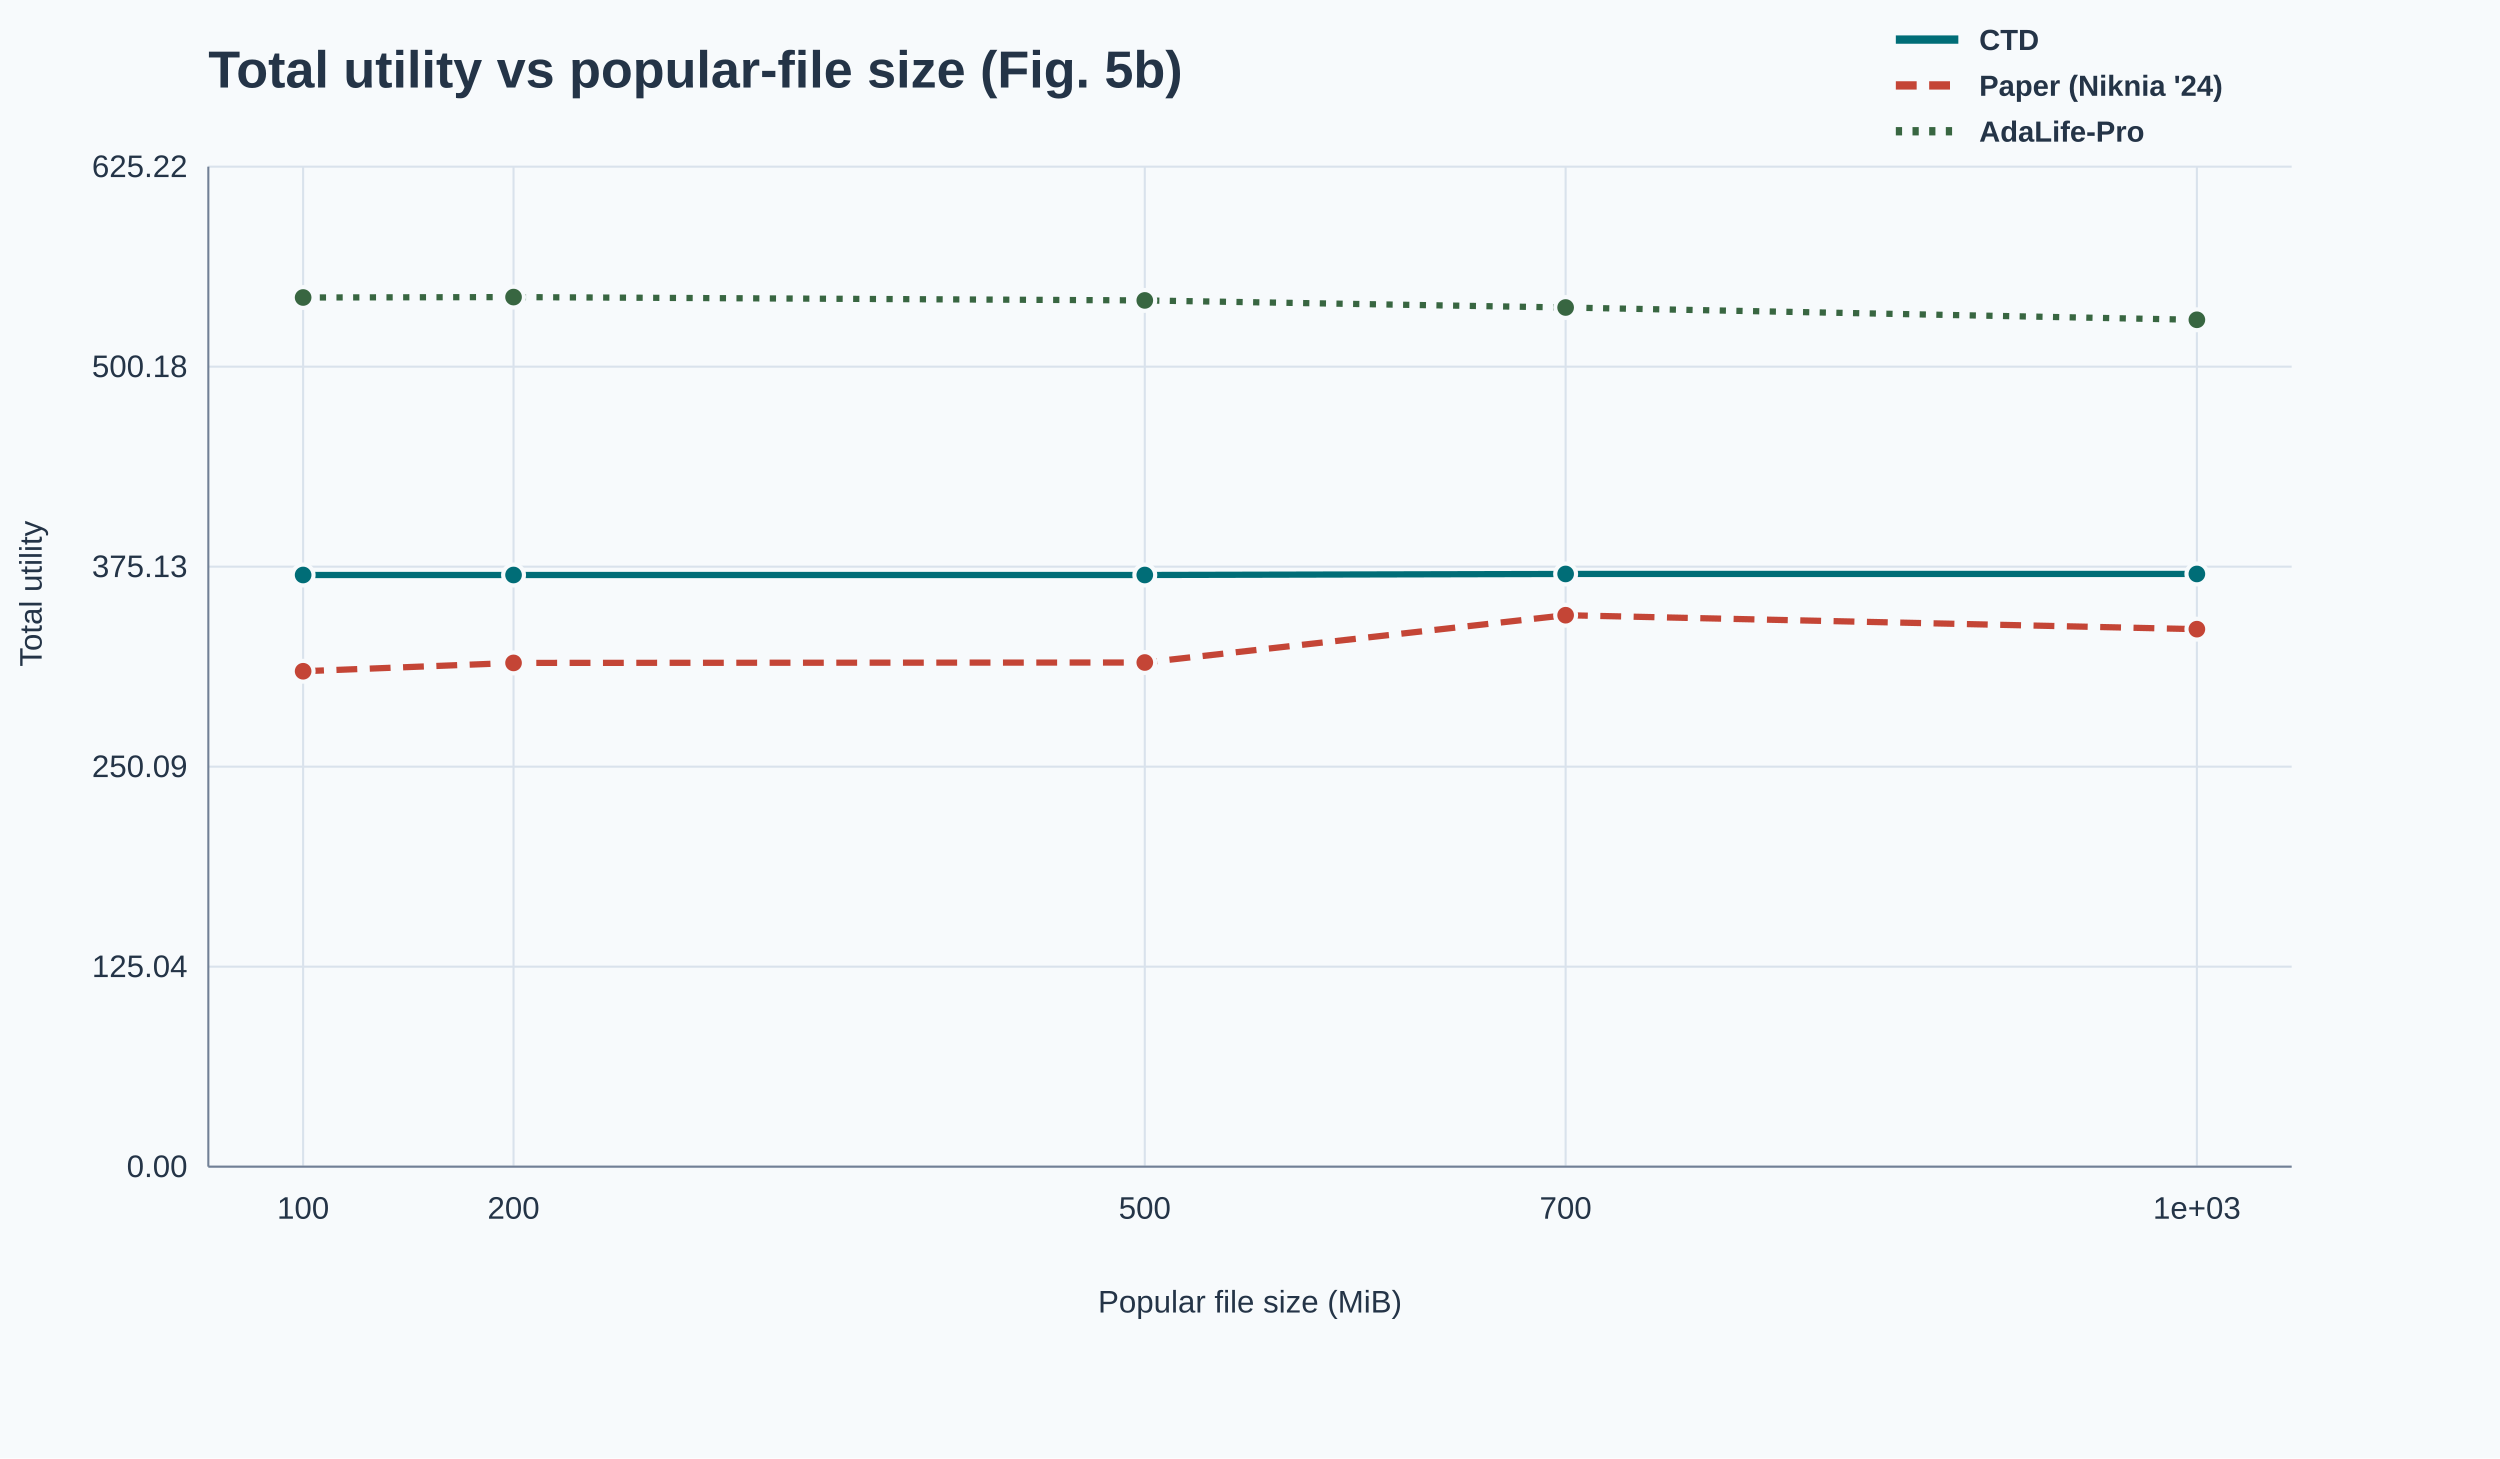
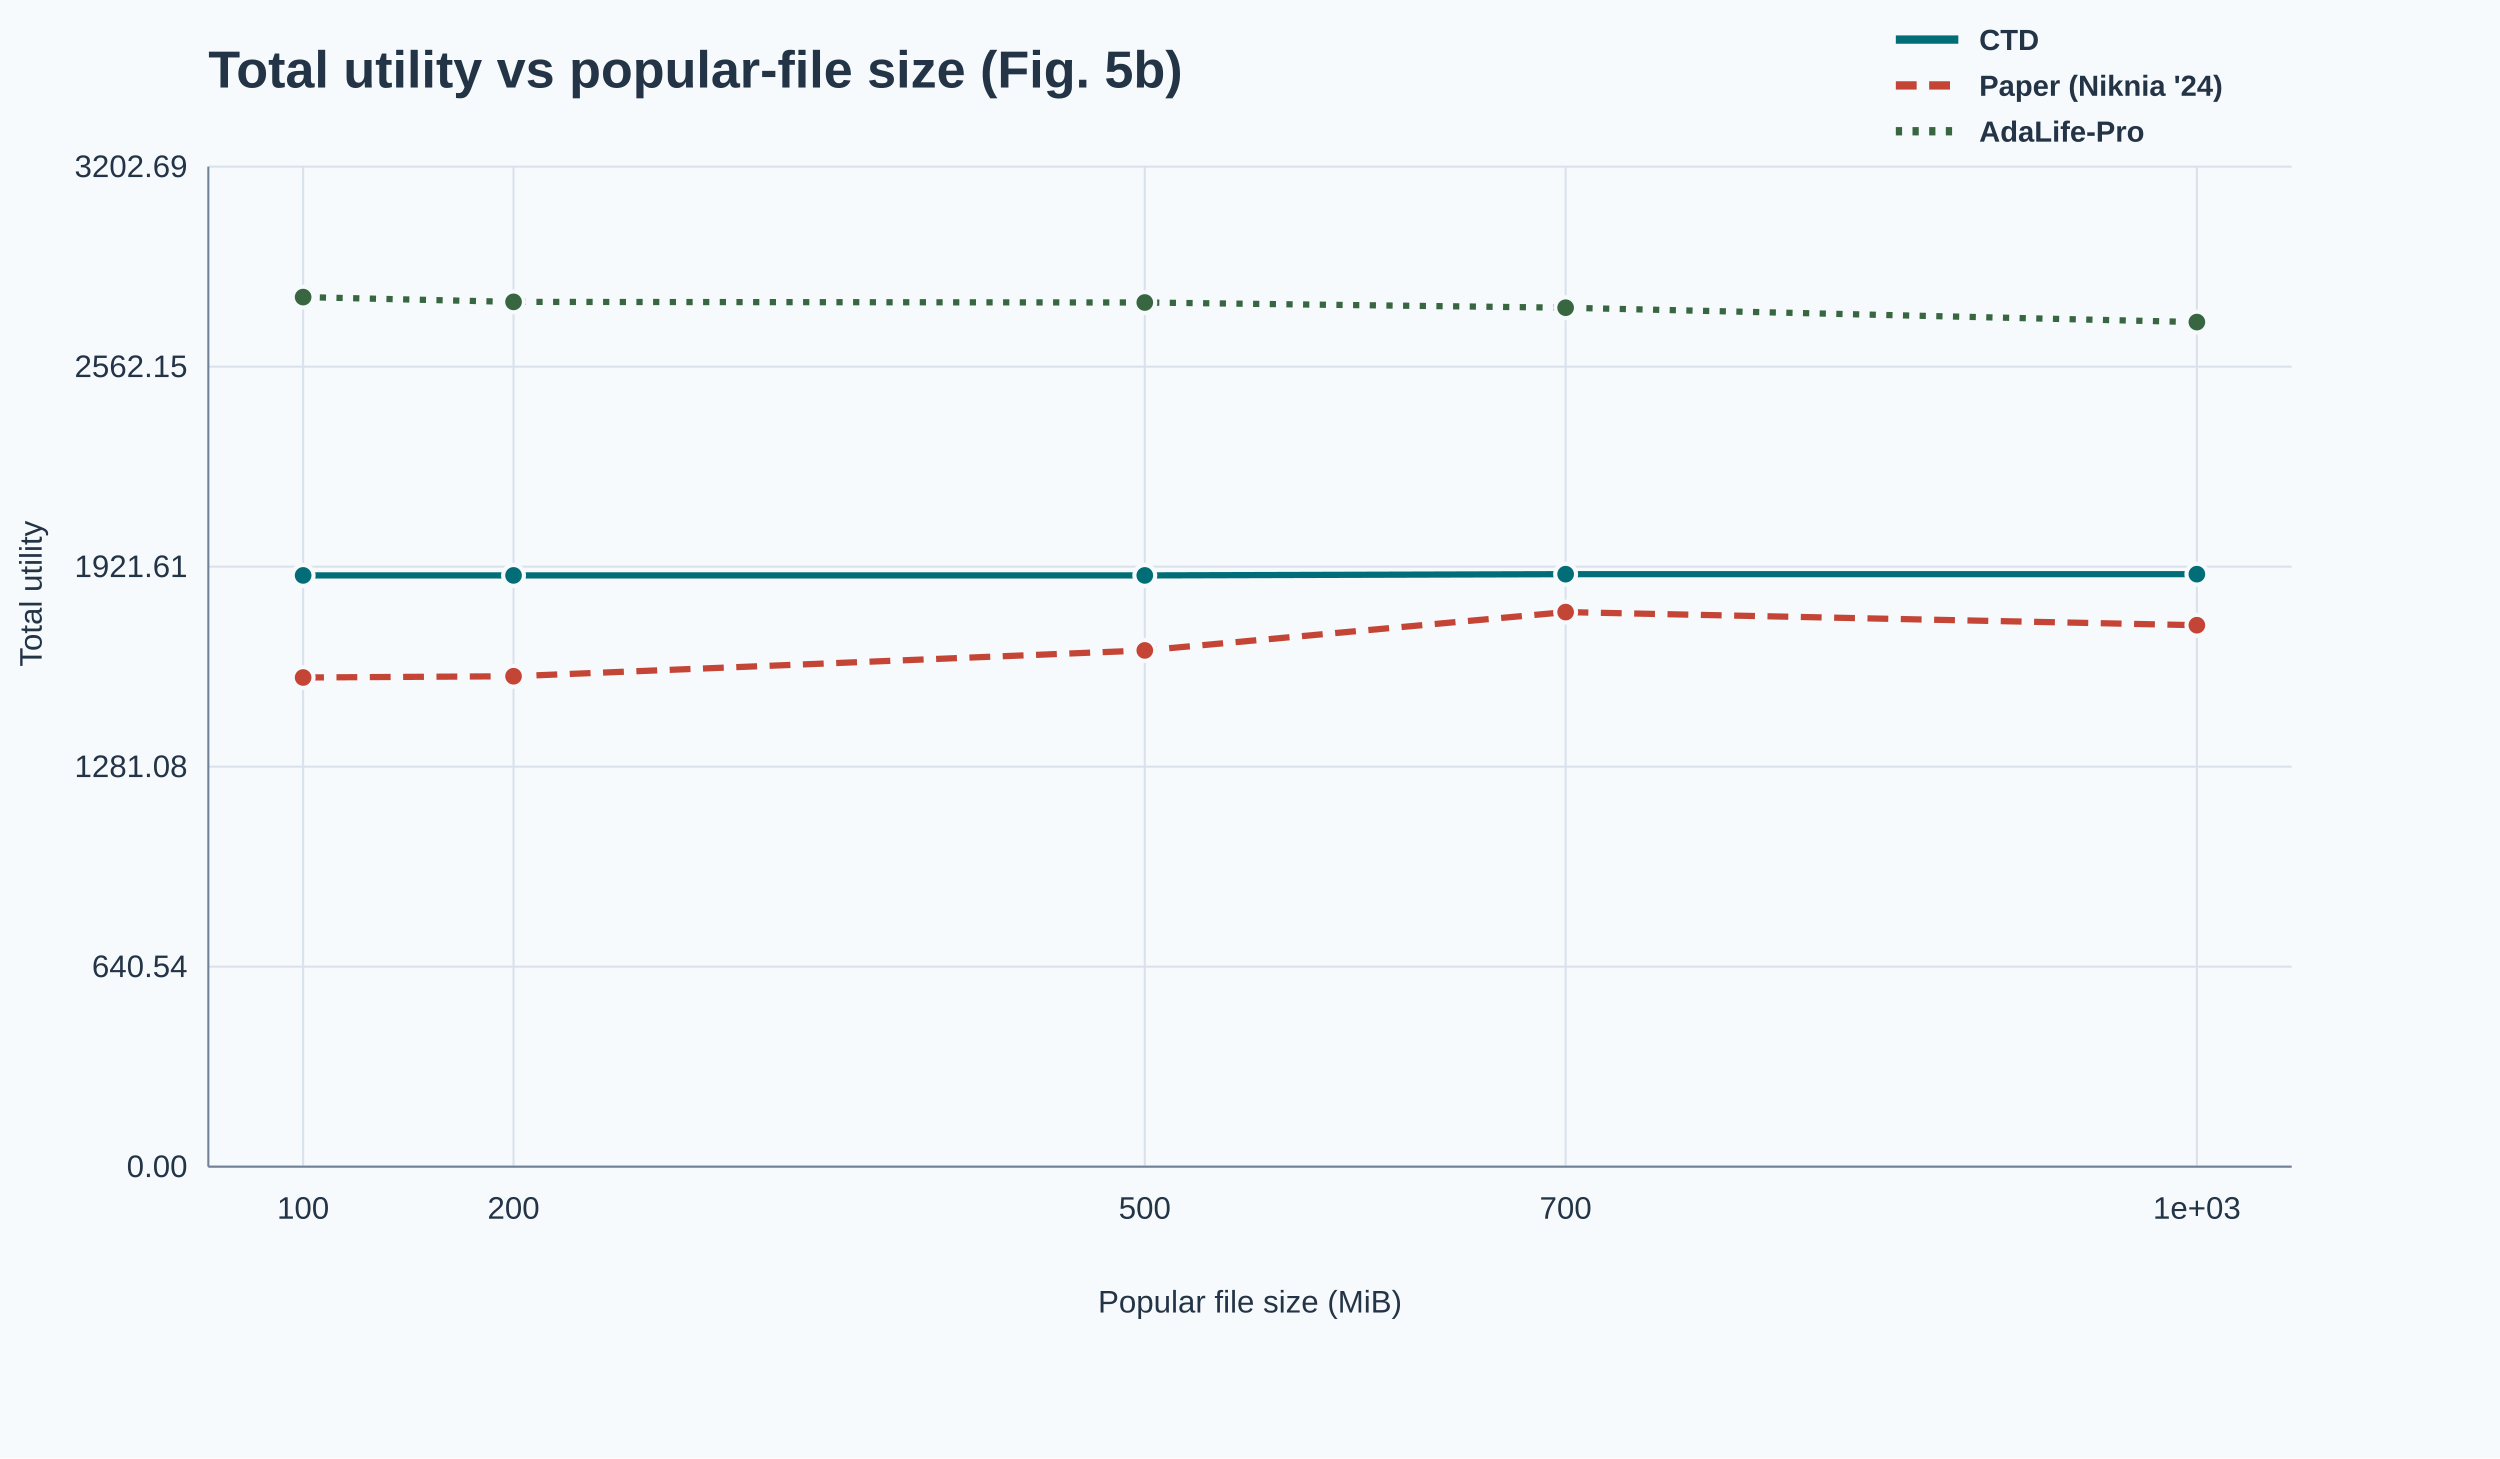
<svg xmlns="http://www.w3.org/2000/svg" width="1200" height="700" viewBox="0 0 1200 700">
  <style>text{font-family:Segoe UI,Arial,sans-serif;fill:#243447}.title{font-size:25px;font-weight:600}.label{font-size:15px}.legend{font-size:14px;font-weight:600}.grid{stroke:#d9e2ec}.axis{stroke:#718096}.line{fill:none;stroke-width:3}.point{stroke:#f7fafc;stroke-width:2}</style>
  <rect width="100%" height="100%" fill="#f7fafc" />
  <text x="100" y="42" class="title">Total utility vs popular-file size (Fig. 5b)</text>
  <text x="600" y="630" class="label" text-anchor="middle">Popular file size (MiB)</text>
  <text x="20" y="320" class="label" transform="rotate(-90 20 320)">Total utility</text>
  <line x1="100" y1="560" x2="1100" y2="560" class="grid" />
  <text x="90" y="565" class="label" text-anchor="end">0.00</text>
  <line x1="100" y1="464" x2="1100" y2="464" class="grid" />
-   <text x="90" y="469" class="label" text-anchor="end">125.04</text>
+   <text x="90" y="469" class="label" text-anchor="end">640.54</text>
  <line x1="100" y1="368" x2="1100" y2="368" class="grid" />
-   <text x="90" y="373" class="label" text-anchor="end">250.09</text>
+   <text x="90" y="373" class="label" text-anchor="end">1281.08</text>
  <line x1="100" y1="272" x2="1100" y2="272" class="grid" />
-   <text x="90" y="277" class="label" text-anchor="end">375.13</text>
+   <text x="90" y="277" class="label" text-anchor="end">1921.61</text>
  <line x1="100" y1="176" x2="1100" y2="176" class="grid" />
-   <text x="90" y="181" class="label" text-anchor="end">500.18</text>
+   <text x="90" y="181" class="label" text-anchor="end">2562.15</text>
  <line x1="100" y1="80" x2="1100" y2="80" class="grid" />
-   <text x="90" y="85" class="label" text-anchor="end">625.22</text>
+   <text x="90" y="85" class="label" text-anchor="end">3202.69</text>
  <line x1="145.5" y1="80" x2="145.5" y2="560" class="grid" />
  <text x="145.5" y="585" class="label" text-anchor="middle">100</text>
  <line x1="246.5" y1="80" x2="246.5" y2="560" class="grid" />
  <text x="246.5" y="585" class="label" text-anchor="middle">200</text>
  <line x1="549.5" y1="80" x2="549.5" y2="560" class="grid" />
  <text x="549.5" y="585" class="label" text-anchor="middle">500</text>
  <line x1="751.5" y1="80" x2="751.5" y2="560" class="grid" />
  <text x="751.5" y="585" class="label" text-anchor="middle">700</text>
  <line x1="1054.5" y1="80" x2="1054.5" y2="560" class="grid" />
  <text x="1054.5" y="585" class="label" text-anchor="middle">1e+03</text>
-   <polyline points="145.5,276.0 246.5,276.0 549.5,276.0 751.5,275.5 1054.5,275.5" class="line" stroke="#006d77" stroke-dasharray="" />
+   <polyline points="145.5,276.2 246.5,276.2 549.5,276.2 751.5,275.6 1054.5,275.6" class="line" stroke="#006d77" stroke-dasharray="" />
  <line x1="910" y1="19" x2="940" y2="19" stroke="#006d77" stroke-width="4" stroke-dasharray="" />
  <text x="950" y="24" class="legend">CTD</text>
-   <circle cx="145.5" cy="276.0" r="5" fill="#006d77" class="point" />
-   <circle cx="246.5" cy="276.0" r="5" fill="#006d77" class="point" />
-   <circle cx="549.5" cy="276.0" r="5" fill="#006d77" class="point" />
-   <circle cx="751.5" cy="275.5" r="5" fill="#006d77" class="point" />
-   <circle cx="1054.5" cy="275.5" r="5" fill="#006d77" class="point" />
-   <polyline points="145.5,322.2 246.5,318.2 549.5,318.0 751.5,295.3 1054.5,302.0" class="line" stroke="#c44536" stroke-dasharray="10 6" />
+   <circle cx="145.5" cy="276.2" r="5" fill="#006d77" class="point" />
+   <circle cx="246.5" cy="276.2" r="5" fill="#006d77" class="point" />
+   <circle cx="549.5" cy="276.2" r="5" fill="#006d77" class="point" />
+   <circle cx="751.5" cy="275.6" r="5" fill="#006d77" class="point" />
+   <circle cx="1054.5" cy="275.6" r="5" fill="#006d77" class="point" />
+   <polyline points="145.5,325.2 246.5,324.6 549.5,312.2 751.5,293.8 1054.5,300.1" class="line" stroke="#c44536" stroke-dasharray="10 6" />
  <line x1="910" y1="41" x2="940" y2="41" stroke="#c44536" stroke-width="4" stroke-dasharray="10 6" />
  <text x="950" y="46" class="legend">Paper (Niknia '24)</text>
-   <circle cx="145.5" cy="322.2" r="5" fill="#c44536" class="point" />
-   <circle cx="246.5" cy="318.2" r="5" fill="#c44536" class="point" />
-   <circle cx="549.5" cy="318.0" r="5" fill="#c44536" class="point" />
-   <circle cx="751.5" cy="295.3" r="5" fill="#c44536" class="point" />
-   <circle cx="1054.5" cy="302.0" r="5" fill="#c44536" class="point" />
-   <polyline points="145.5,142.8 246.5,142.6 549.5,144.2 751.5,147.6 1054.5,153.5" class="line" stroke="#386641" stroke-dasharray="3 5" />
+   <circle cx="145.5" cy="325.2" r="5" fill="#c44536" class="point" />
+   <circle cx="246.5" cy="324.6" r="5" fill="#c44536" class="point" />
+   <circle cx="549.5" cy="312.2" r="5" fill="#c44536" class="point" />
+   <circle cx="751.5" cy="293.8" r="5" fill="#c44536" class="point" />
+   <circle cx="1054.5" cy="300.1" r="5" fill="#c44536" class="point" />
+   <polyline points="145.5,142.6 246.5,144.9 549.5,145.2 751.5,147.7 1054.5,154.6" class="line" stroke="#386641" stroke-dasharray="3 5" />
  <line x1="910" y1="63" x2="940" y2="63" stroke="#386641" stroke-width="4" stroke-dasharray="3 5" />
  <text x="950" y="68" class="legend">AdaLife-Pro</text>
-   <circle cx="145.5" cy="142.8" r="5" fill="#386641" class="point" />
-   <circle cx="246.5" cy="142.6" r="5" fill="#386641" class="point" />
-   <circle cx="549.5" cy="144.2" r="5" fill="#386641" class="point" />
-   <circle cx="751.5" cy="147.6" r="5" fill="#386641" class="point" />
-   <circle cx="1054.5" cy="153.5" r="5" fill="#386641" class="point" />
+   <circle cx="145.5" cy="142.6" r="5" fill="#386641" class="point" />
+   <circle cx="246.5" cy="144.9" r="5" fill="#386641" class="point" />
+   <circle cx="549.5" cy="145.2" r="5" fill="#386641" class="point" />
+   <circle cx="751.5" cy="147.7" r="5" fill="#386641" class="point" />
+   <circle cx="1054.5" cy="154.6" r="5" fill="#386641" class="point" />
  <line x1="100" y1="80" x2="100" y2="560" class="axis" />
  <line x1="100" y1="560" x2="1100" y2="560" class="axis" />
</svg>
